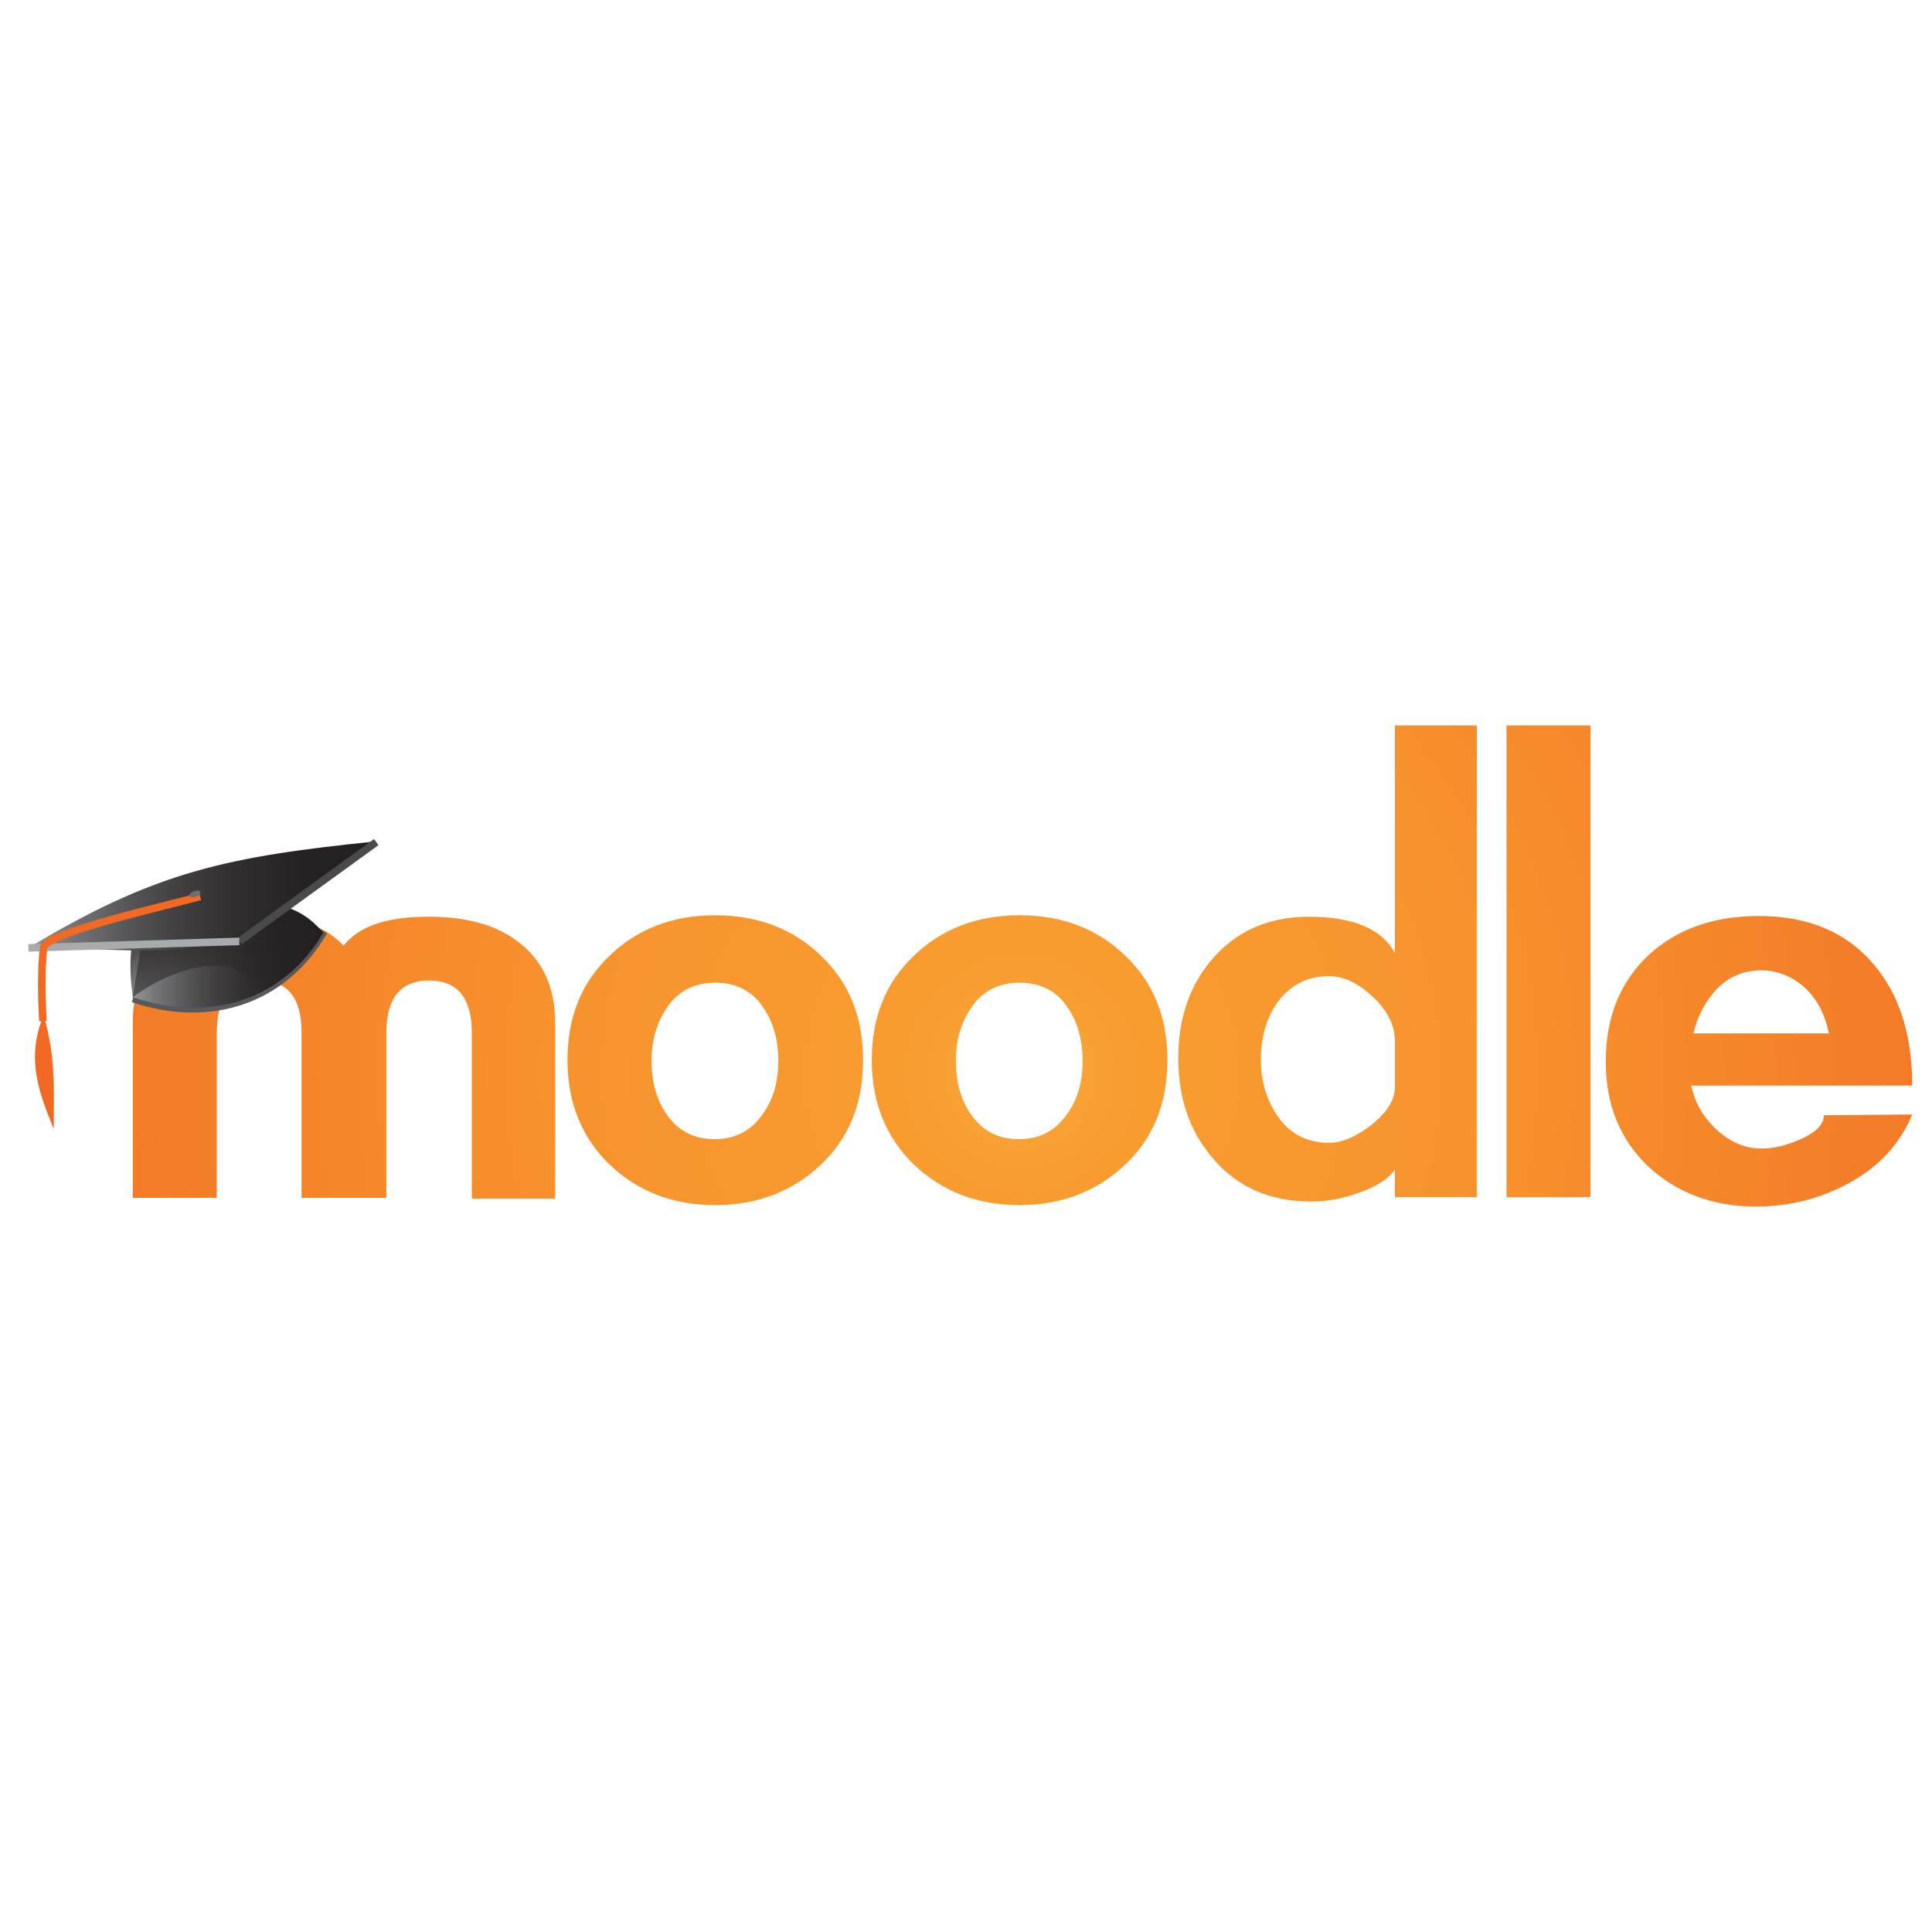
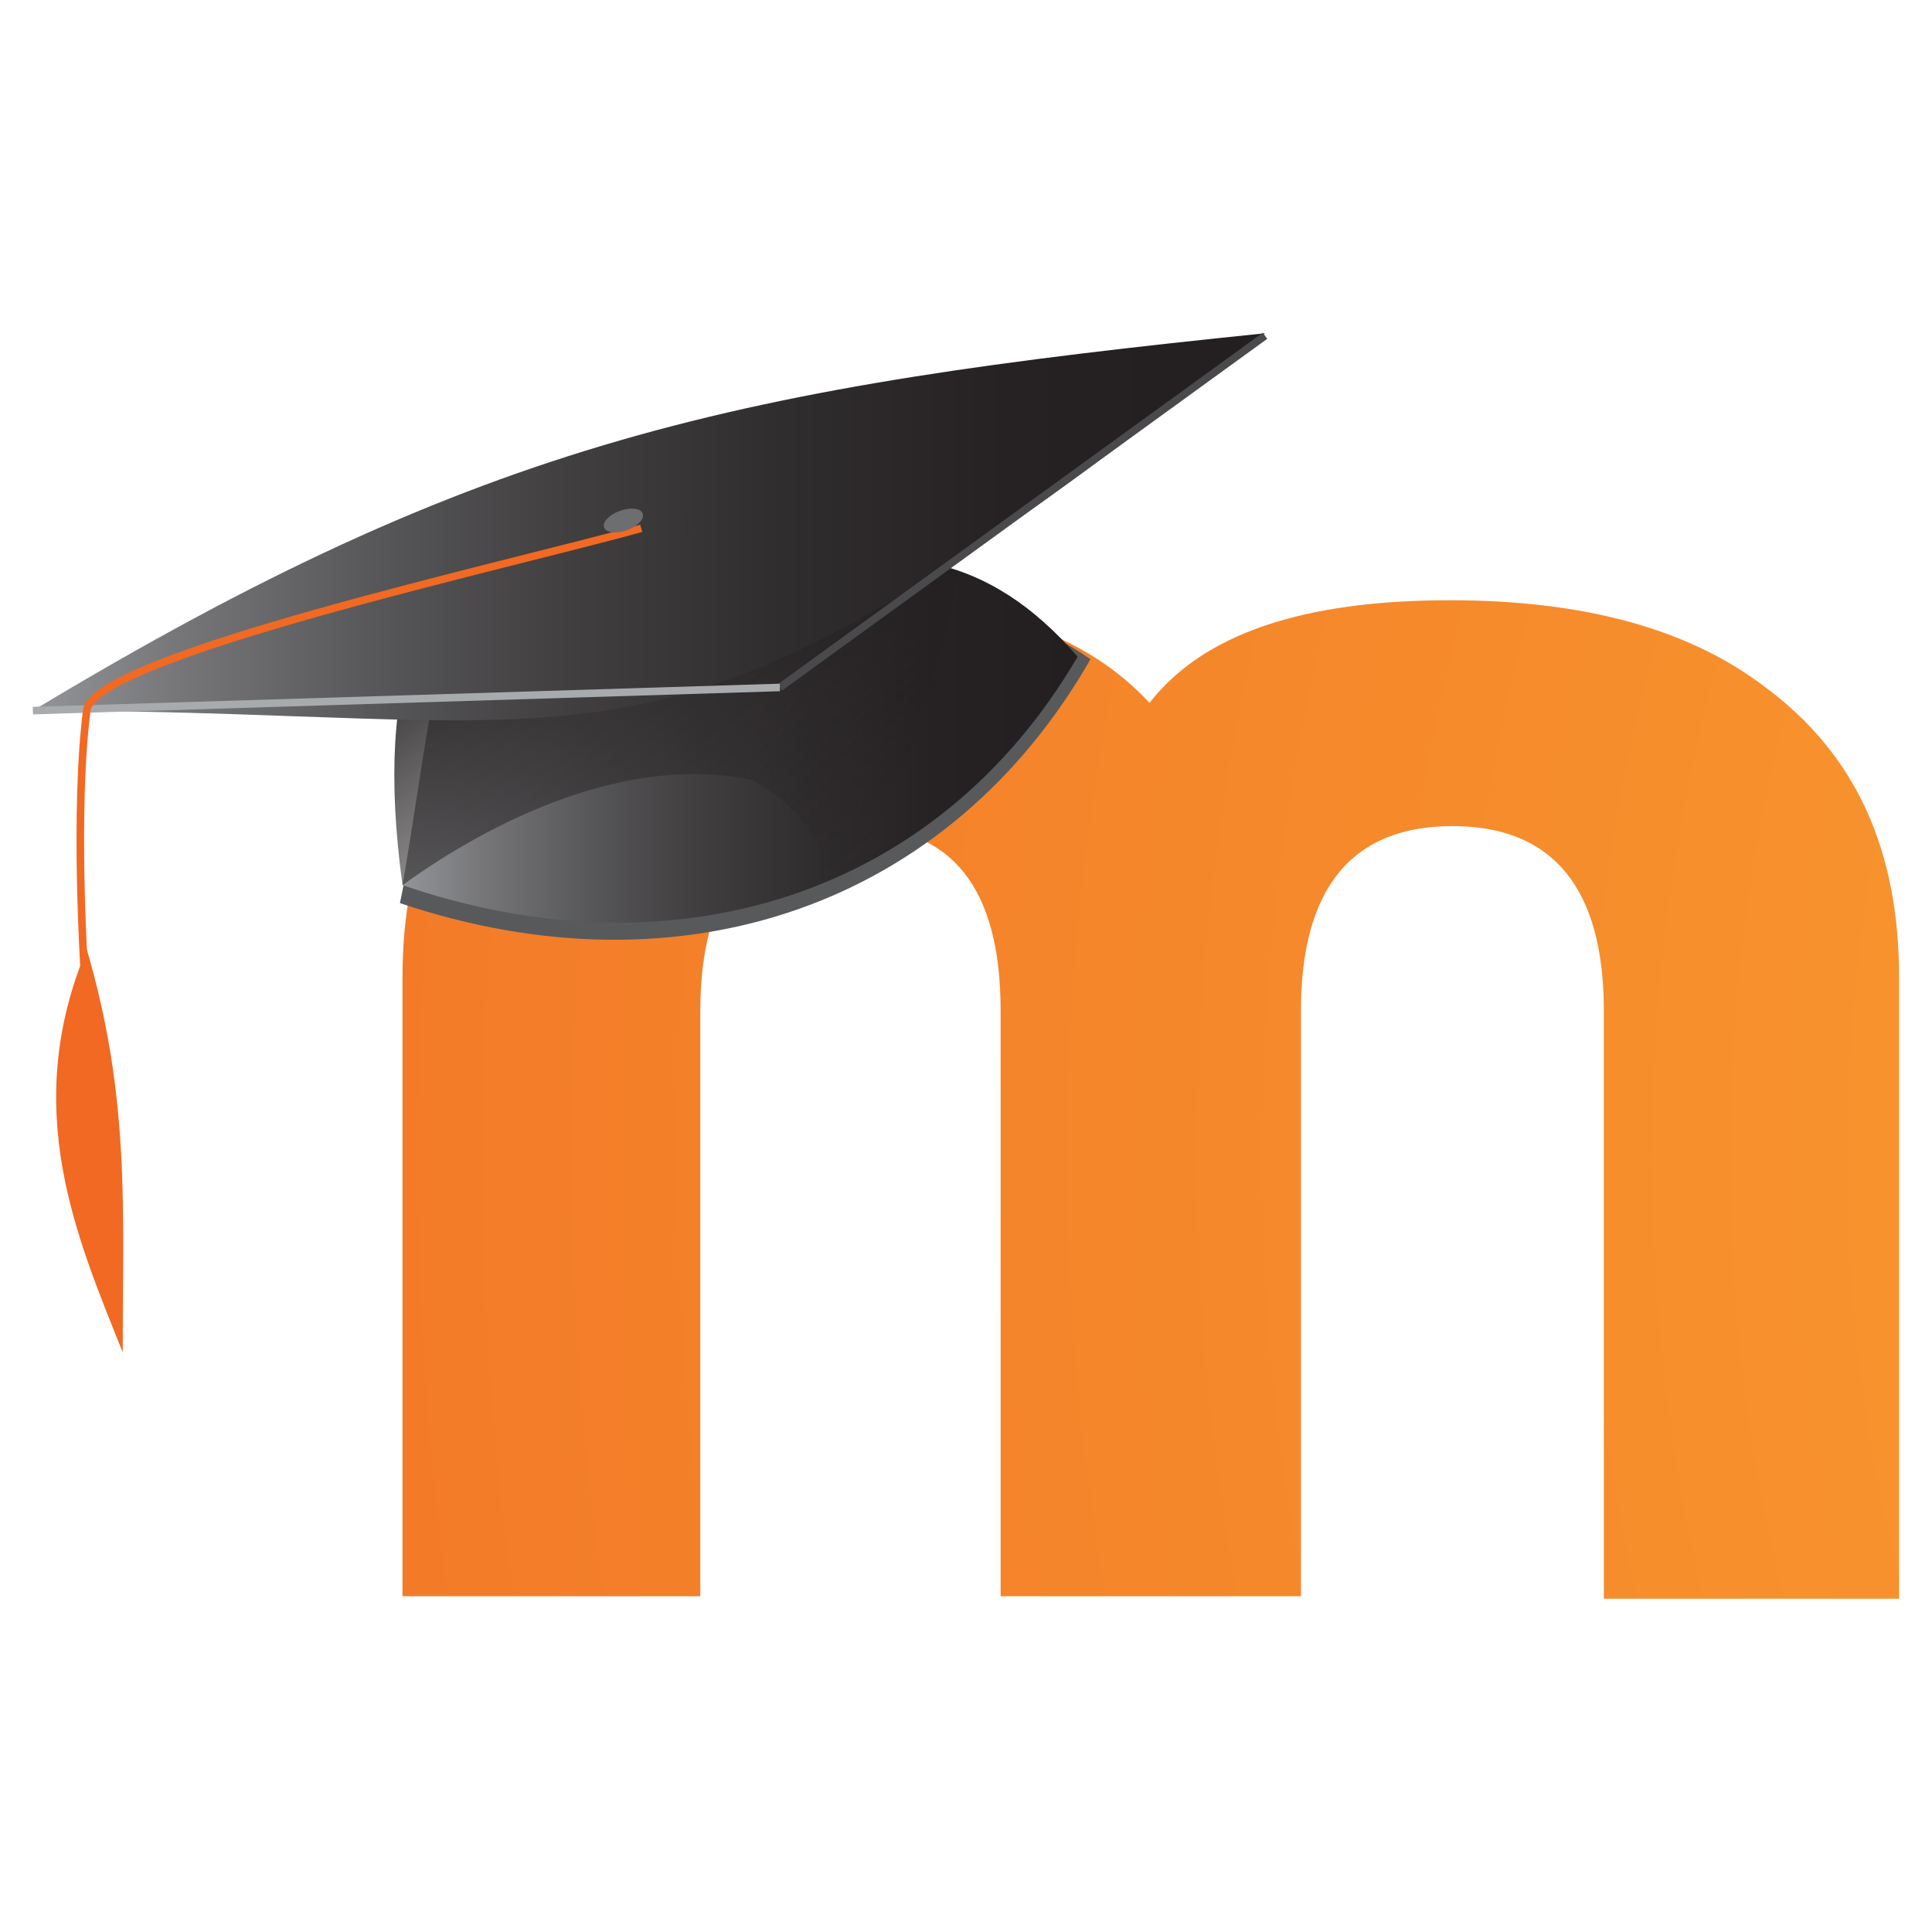
<svg xmlns="http://www.w3.org/2000/svg" viewBox="0 0 128 128">
-   <radialGradient id="a" cx="365.269" cy="-236.049" r="59.206" gradientTransform="matrix(1 0 0 -1 -297.6 -164.9)" gradientUnits="userSpaceOnUse">
+   <radialGradient id="a" cx="532.855" cy="-537.557" r="209.76" gradientTransform="matrix(1 0 0 -1 -297.6 -460.9)" gradientUnits="userSpaceOnUse">
    <stop offset="0" stop-color="#FAAF40" />
    <stop offset=".043" stop-color="#F9A538" />
    <stop offset=".112" stop-color="#F89D31" />
    <stop offset=".227" stop-color="#F89A2F" />
    <stop offset=".528" stop-color="#F7922D" />
    <stop offset="1" stop-color="#F37B28" />
  </radialGradient>
-   <path fill="url(#a)" d="M31.26 79.361v-10.945c0-2.304-.96-3.456-2.832-3.456s-2.832 1.152-2.832 3.456v10.945h-5.617v-10.945c0-2.304-.912-3.456-2.784-3.456s-2.833 1.152-2.833 3.456v10.945h-5.567v-11.569c0-2.4.816-4.177 2.496-5.425 1.44-1.104 3.457-1.632 5.905-1.632 2.544 0 4.368.624 5.568 1.92 1.008-1.296 2.88-1.92 5.616-1.92 2.496 0 4.465.528 5.905 1.632 1.68 1.248 2.496 3.024 2.496 5.425v11.616h-5.521v-.047z" />
-   <radialGradient id="b" cx="365.266" cy="-236.049" r="59.201" gradientTransform="matrix(1 0 0 -1 -297.6 -164.9)" gradientUnits="userSpaceOnUse">
-     <stop offset="0" stop-color="#FAAF40" />
-     <stop offset=".043" stop-color="#F9A538" />
-     <stop offset=".112" stop-color="#F89D31" />
-     <stop offset=".227" stop-color="#F89A2F" />
-     <stop offset=".528" stop-color="#F7922D" />
-     <stop offset="1" stop-color="#F37B28" />
-   </radialGradient>
-   <path fill="url(#b)" d="M47.389 79.841c-2.832 0-5.136-.913-7.008-2.689-1.824-1.776-2.784-4.08-2.784-6.912 0-2.833.912-5.136 2.784-6.913 1.824-1.776 4.176-2.688 7.008-2.688 2.833 0 5.185.912 7.009 2.688 1.872 1.776 2.784 4.08 2.784 6.913 0 2.832-.912 5.136-2.784 6.912-1.872 1.777-4.225 2.689-7.009 2.689zm0-14.737c-1.344 0-2.4.528-3.12 1.536-.72 1.008-1.104 2.208-1.104 3.648 0 1.393.336 2.592 1.008 3.552.768 1.104 1.825 1.632 3.168 1.632 1.344 0 2.4-.528 3.168-1.632.72-.96 1.056-2.16 1.056-3.552s-.336-2.592-1.008-3.552c-.72-1.104-1.824-1.632-3.168-1.632z" />
-   <radialGradient id="c" cx="365.268" cy="-236.049" r="59.204" gradientTransform="matrix(1 0 0 -1 -297.6 -164.9)" gradientUnits="userSpaceOnUse">
-     <stop offset="0" stop-color="#FAAF40" />
-     <stop offset=".043" stop-color="#F9A538" />
-     <stop offset=".112" stop-color="#F89D31" />
-     <stop offset=".227" stop-color="#F89A2F" />
-     <stop offset=".528" stop-color="#F7922D" />
-     <stop offset="1" stop-color="#F37B28" />
-   </radialGradient>
-   <path fill="url(#c)" d="M67.55 79.841c-2.832 0-5.136-.913-7.008-2.689-1.824-1.776-2.784-4.08-2.784-6.912 0-2.833.912-5.136 2.784-6.913 1.824-1.776 4.176-2.688 7.008-2.688 2.833 0 5.185.912 7.009 2.688 1.872 1.776 2.784 4.08 2.784 6.913 0 2.832-.912 5.136-2.784 6.912-1.872 1.777-4.225 2.689-7.009 2.689zm0-14.737c-1.344 0-2.4.528-3.12 1.536-.72 1.008-1.104 2.208-1.104 3.648 0 1.393.336 2.592 1.008 3.552.769 1.104 1.825 1.632 3.168 1.632 1.344 0 2.4-.528 3.168-1.632.72-.96 1.056-2.16 1.056-3.552s-.336-2.592-1.008-3.552c-.719-1.104-1.823-1.632-3.168-1.632z" />
-   <radialGradient id="d" cx="365.267" cy="-236.049" r="59.205" gradientTransform="matrix(1 0 0 -1 -297.6 -164.9)" gradientUnits="userSpaceOnUse">
-     <stop offset="0" stop-color="#FAAF40" />
-     <stop offset=".043" stop-color="#F9A538" />
-     <stop offset=".112" stop-color="#F89D31" />
-     <stop offset=".227" stop-color="#F89A2F" />
-     <stop offset=".528" stop-color="#F7922D" />
-     <stop offset="1" stop-color="#F37B28" />
-   </radialGradient>
-   <path fill="url(#d)" d="M92.416 79.313v-1.824c-.48.672-1.344 1.2-2.544 1.584-1.056.384-2.064.528-3.024.528-2.64 0-4.8-.912-6.385-2.736-1.632-1.824-2.4-4.08-2.4-6.769 0-2.64.768-4.896 2.353-6.672 1.584-1.776 3.696-2.688 6.288-2.688 2.976 0 4.848.816 5.712 2.4v-15.073h5.424v31.25h-5.424zm0-10.369c0-1.008-.48-1.968-1.44-2.88-.96-.912-1.92-1.392-2.928-1.392-1.44 0-2.544.576-3.408 1.728-.72 1.007-1.104 2.304-1.104 3.792 0 1.44.384 2.688 1.104 3.745.816 1.2 1.968 1.776 3.408 1.776.864 0 1.776-.384 2.832-1.2 1.008-.816 1.536-1.632 1.536-2.496v-3.073z" />
-   <radialGradient id="e" cx="365.266" cy="-236.048" r="59.205" gradientTransform="matrix(1 0 0 -1 -297.6 -164.9)" gradientUnits="userSpaceOnUse">
-     <stop offset="0" stop-color="#FAAF40" />
-     <stop offset=".043" stop-color="#F9A538" />
-     <stop offset=".112" stop-color="#F89D31" />
-     <stop offset=".227" stop-color="#F89A2F" />
-     <stop offset=".528" stop-color="#F7922D" />
-     <stop offset="1" stop-color="#F37B28" />
-   </radialGradient>
-   <path fill="url(#e)" d="M99.809 79.313v-31.25h5.567v31.25h-5.567z" />
-   <radialGradient id="f" cx="365.269" cy="-236.049" r="59.201" gradientTransform="matrix(1 0 0 -1 -297.6 -164.9)" gradientUnits="userSpaceOnUse">
-     <stop offset="0" stop-color="#FAAF40" />
-     <stop offset=".043" stop-color="#F9A538" />
-     <stop offset=".112" stop-color="#F89D31" />
-     <stop offset=".227" stop-color="#F89A2F" />
-     <stop offset=".528" stop-color="#F7922D" />
-     <stop offset="1" stop-color="#F37B28" />
-   </radialGradient>
-   <path fill="url(#f)" d="M112.049 71.92c.24 1.152.816 2.112 1.68 2.928.913.816 1.873 1.248 2.977 1.248.768 0 1.584-.192 2.496-.576 1.104-.48 1.632-1.008 1.632-1.632l5.856-.048c-.815 1.968-2.255 3.504-4.223 4.561-1.873 1.008-3.89 1.536-6.145 1.536-2.833 0-5.233-.912-7.104-2.64-1.872-1.776-2.832-4.081-2.832-6.961 0-2.976.959-5.28 2.832-7.056 1.872-1.728 4.319-2.592 7.296-2.592 3.264 0 5.809 1.056 7.633 3.217 1.68 1.968 2.543 4.656 2.543 8.016h-14.641v-.001zm9.12-3.456c-.24-1.2-.72-2.16-1.488-2.928-.865-.816-1.872-1.248-2.976-1.248-1.152 0-2.112.385-2.929 1.2-.768.816-1.296 1.776-1.583 2.976h8.976z" />
-   <path fill="#58595B" d="M9.323 63.52l-.576 2.88c5.28 1.775 10.272.047 12.913-4.561-3.889-2.687-7.489.049-12.337 1.681" />
-   <linearGradient id="g" gradientUnits="userSpaceOnUse" x1="306.394" y1="-228.257" x2="319.001" y2="-228.257" gradientTransform="matrix(1 0 0 -1 -297.6 -164.9)">
+   <path fill="url(#a)" d="M106.259 105.754v-38.779c0-8.164-3.397-12.244-10.034-12.244-6.629 0-10.034 4.08-10.034 12.244v38.779h-19.897v-38.779c0-8.164-3.228-12.244-9.862-12.244-6.633 0-10.036 4.08-10.036 12.244v38.779h-19.729v-40.986c0-8.504 2.891-14.801 8.844-19.223 5.102-3.91 12.246-5.777 20.92-5.777 9.015 0 15.478 2.207 19.727 6.801 3.57-4.594 10.207-6.801 19.897-6.801 8.844 0 15.819 1.867 20.922 5.777 5.951 4.422 8.843 10.719 8.843 19.223v41.152h-19.563v-.166z" />
+   <path fill="#58595B" d="M28.539 49.627l-2.041 10.207c18.708 6.291 36.395.166 45.751-16.158-13.778-9.522-26.535.17-43.71 5.951" />
+   <linearGradient id="b" gradientUnits="userSpaceOnUse" x1="324.268" y1="-509.952" x2="368.932" y2="-509.952" gradientTransform="matrix(1 0 0 -1 -297.6 -460.9)">
    <stop offset="0" stop-color="#929497" />
    <stop offset=".124" stop-color="#757578" />
    <stop offset=".279" stop-color="#575658" />
    <stop offset=".44" stop-color="#403E3F" />
    <stop offset=".609" stop-color="#302D2E" />
    <stop offset=".788" stop-color="#262223" />
    <stop offset="1" stop-color="#231F20" />
  </linearGradient>
-   <path fill="url(#g)" d="M9.323 62.8l-.528 3.264c5.04 1.729 9.985.24 12.625-4.272-3.361-3.889-7.105-.672-12.097 1.008" />
-   <linearGradient id="h" gradientUnits="userSpaceOnUse" x1="308.813" y1="-224.051" x2="314.048" y2="-231.526" gradientTransform="matrix(1 0 0 -1 -297.6 -164.9)">
+   <path fill="url(#b)" d="M28.539 47.08c-.681 3.91-1.192 7.65-1.872 11.563 17.857 6.125 35.375.85 44.73-15.137-11.909-13.776-25.17-2.383-42.858 3.574" />
+   <linearGradient id="c" gradientUnits="userSpaceOnUse" x1="332.834" y1="-495.051" x2="351.377" y2="-521.534" gradientTransform="matrix(1 0 0 -1 -297.6 -460.9)">
    <stop offset="0" stop-color="#231F20" />
    <stop offset="1" stop-color="#231F20" stop-opacity="0" />
  </linearGradient>
-   <path fill="url(#h)" d="M15.324 64.096c-2.304-.48-4.801.72-6.529 1.968-1.104-8.064 3.889-7.873 10.416-5.856-.432 1.968-1.152 4.608-2.4 6.193-.047-1.057-.527-1.777-1.487-2.305" />
-   <linearGradient id="i" gradientUnits="userSpaceOnUse" x1="299.482" y1="-224.263" x2="322.523" y2="-224.263" gradientTransform="matrix(1 0 0 -1 -297.6 -164.9)">
+   <path fill="url(#c)" d="M49.799 51.668c-8.164-1.701-17.009 2.555-23.131 6.975-3.912-28.57 13.777-27.893 36.903-20.75-1.529 6.975-4.083 16.33-8.502 21.941-.169-3.744-1.869-6.293-5.27-8.166" />
+   <linearGradient id="d" gradientUnits="userSpaceOnUse" x1="299.778" y1="-495.802" x2="381.412" y2="-495.802" gradientTransform="matrix(1 0 0 -1 -297.6 -460.9)">
    <stop offset="0" stop-color="#929497" />
    <stop offset=".124" stop-color="#757578" />
    <stop offset=".279" stop-color="#575658" />
    <stop offset=".44" stop-color="#403E3F" />
    <stop offset=".609" stop-color="#302D2E" />
    <stop offset=".788" stop-color="#262223" />
    <stop offset="1" stop-color="#231F20" />
  </linearGradient>
-   <path fill="url(#i)" d="M1.883 62.8c8.448-5.089 13.201-6.049 23.041-7.057-11.425 9.025-11.713 7.057-23.041 7.057" />
-   <path stroke="#4A4A4C" stroke-width=".5" fill="none" d="M24.924 55.792l-9.073 6.576" />
-   <path opacity=".23" fill="#231F20" enable-background="new" d="M14.123 59.295c.096 1.057-.144-1.007 0 0" />
-   <path stroke="#A8ABAD" stroke-width=".5" fill="none" d="M1.883 62.8l13.968-.432" />
-   <path stroke="#F16922" stroke-width=".5" d="M13.259 59.392c-2.4.672-10.272 2.4-10.369 3.409-.24 1.872-.047 4.848-.047 4.848" fill="none" />
-   <path fill="#F16922" d="M3.563 74.801c-.864-2.16-1.92-4.561-.673-7.537.817 2.784.673 4.897.673 7.537" />
-   <ellipse transform="matrix(-.336 -.942 .942 -.336 -38.545 91.305)" fill="#6D6E70" cx="12.926" cy="59.245" rx=".192" ry=".384" />
+   <path fill="url(#d)" d="M2.178 47.08c29.932-18.031 46.77-21.43 81.634-25-40.478 31.969-41.499 25-81.634 25" />
+   <path stroke="#4A4A4C" stroke-width=".5" fill="none" d="M83.812 22.246l-32.145 23.299" />
+   <path opacity=".23" fill="#231F20" enable-background="new" d="M45.545 34.66c.34 3.744-.511-3.572 0 0" />
+   <path stroke="#A8ABAD" stroke-width=".5" fill="none" d="M2.178 47.08l49.489-1.535" />
+   <path stroke="#F16922" stroke-width=".5" d="M42.484 35.002c-8.504 2.381-36.394 8.504-36.737 12.078-.849 6.631-.167 17.176-.167 17.176" fill="none" />
+   <path fill="#F16922" d="M8.131 89.596c-3.063-7.652-6.804-16.158-2.384-26.703 2.893 9.863 2.384 17.347 2.384 26.703" />
+   <path fill="#6D6E70" d="M41.076 33.844c.708-.25 1.384-.17 1.509.184.126.355-.344.846-1.052 1.096-.709.256-1.384.172-1.51-.184-.127-.352.344-.844 1.053-1.096z" />
</svg>
